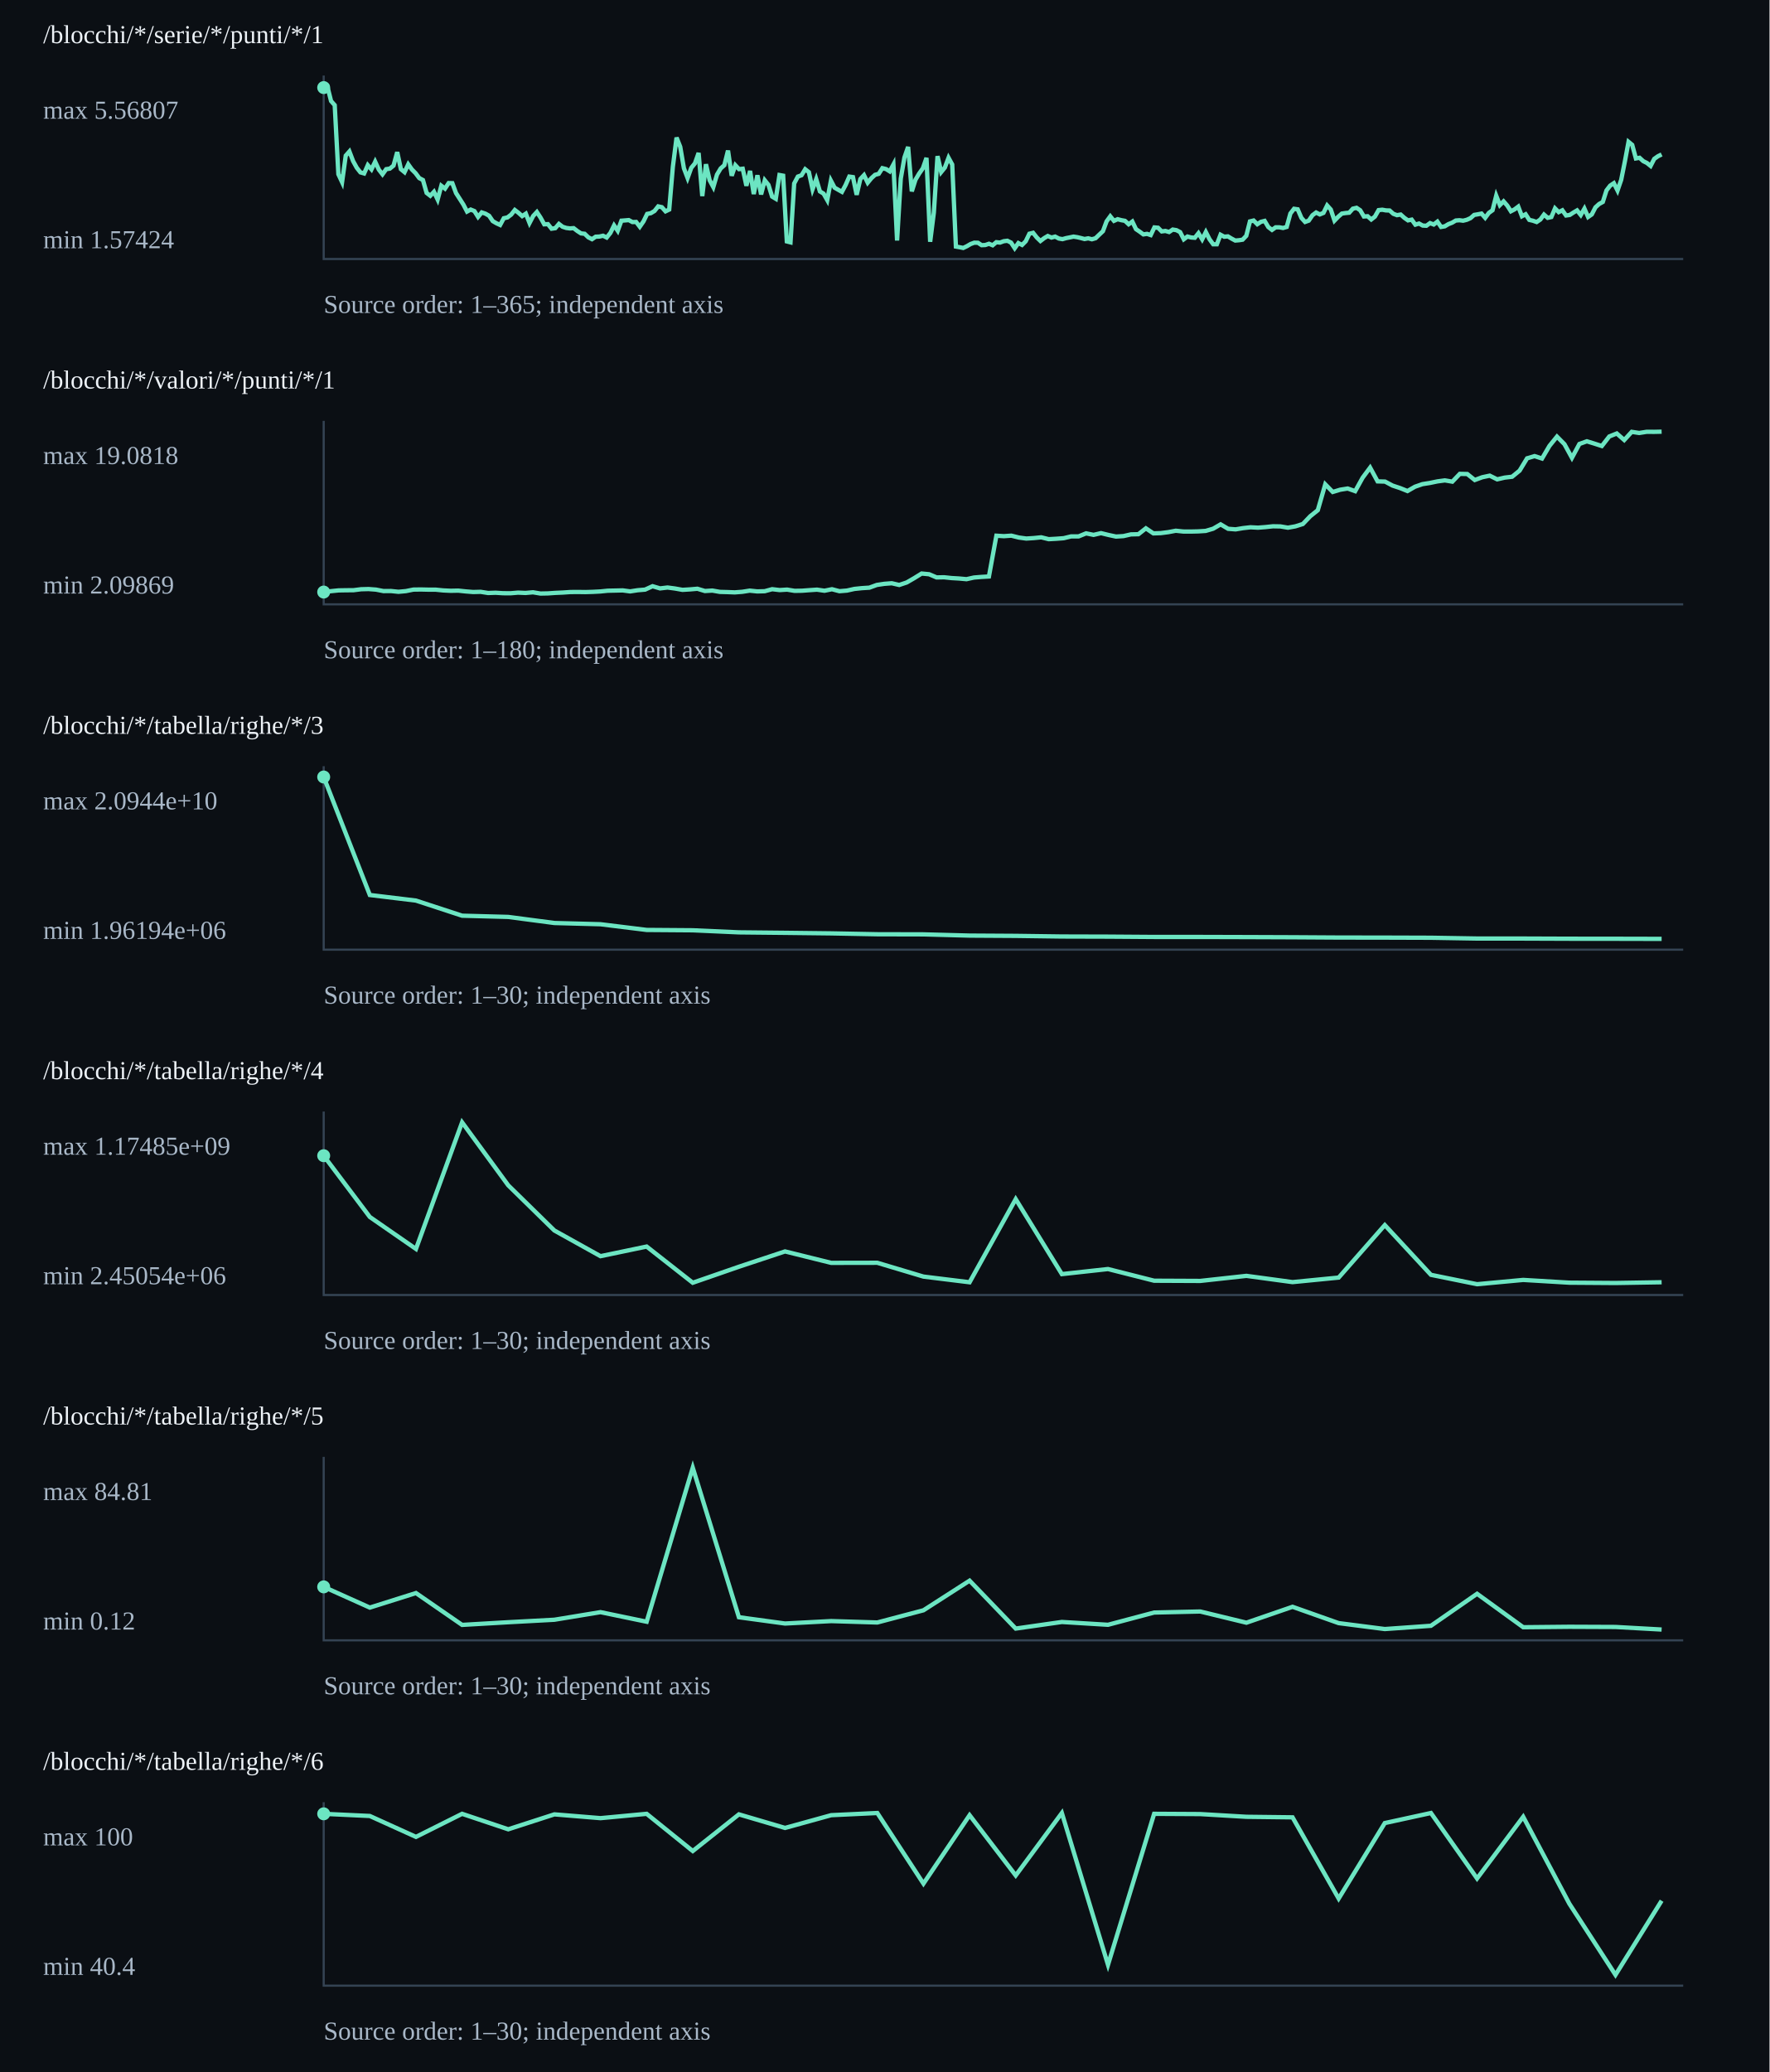
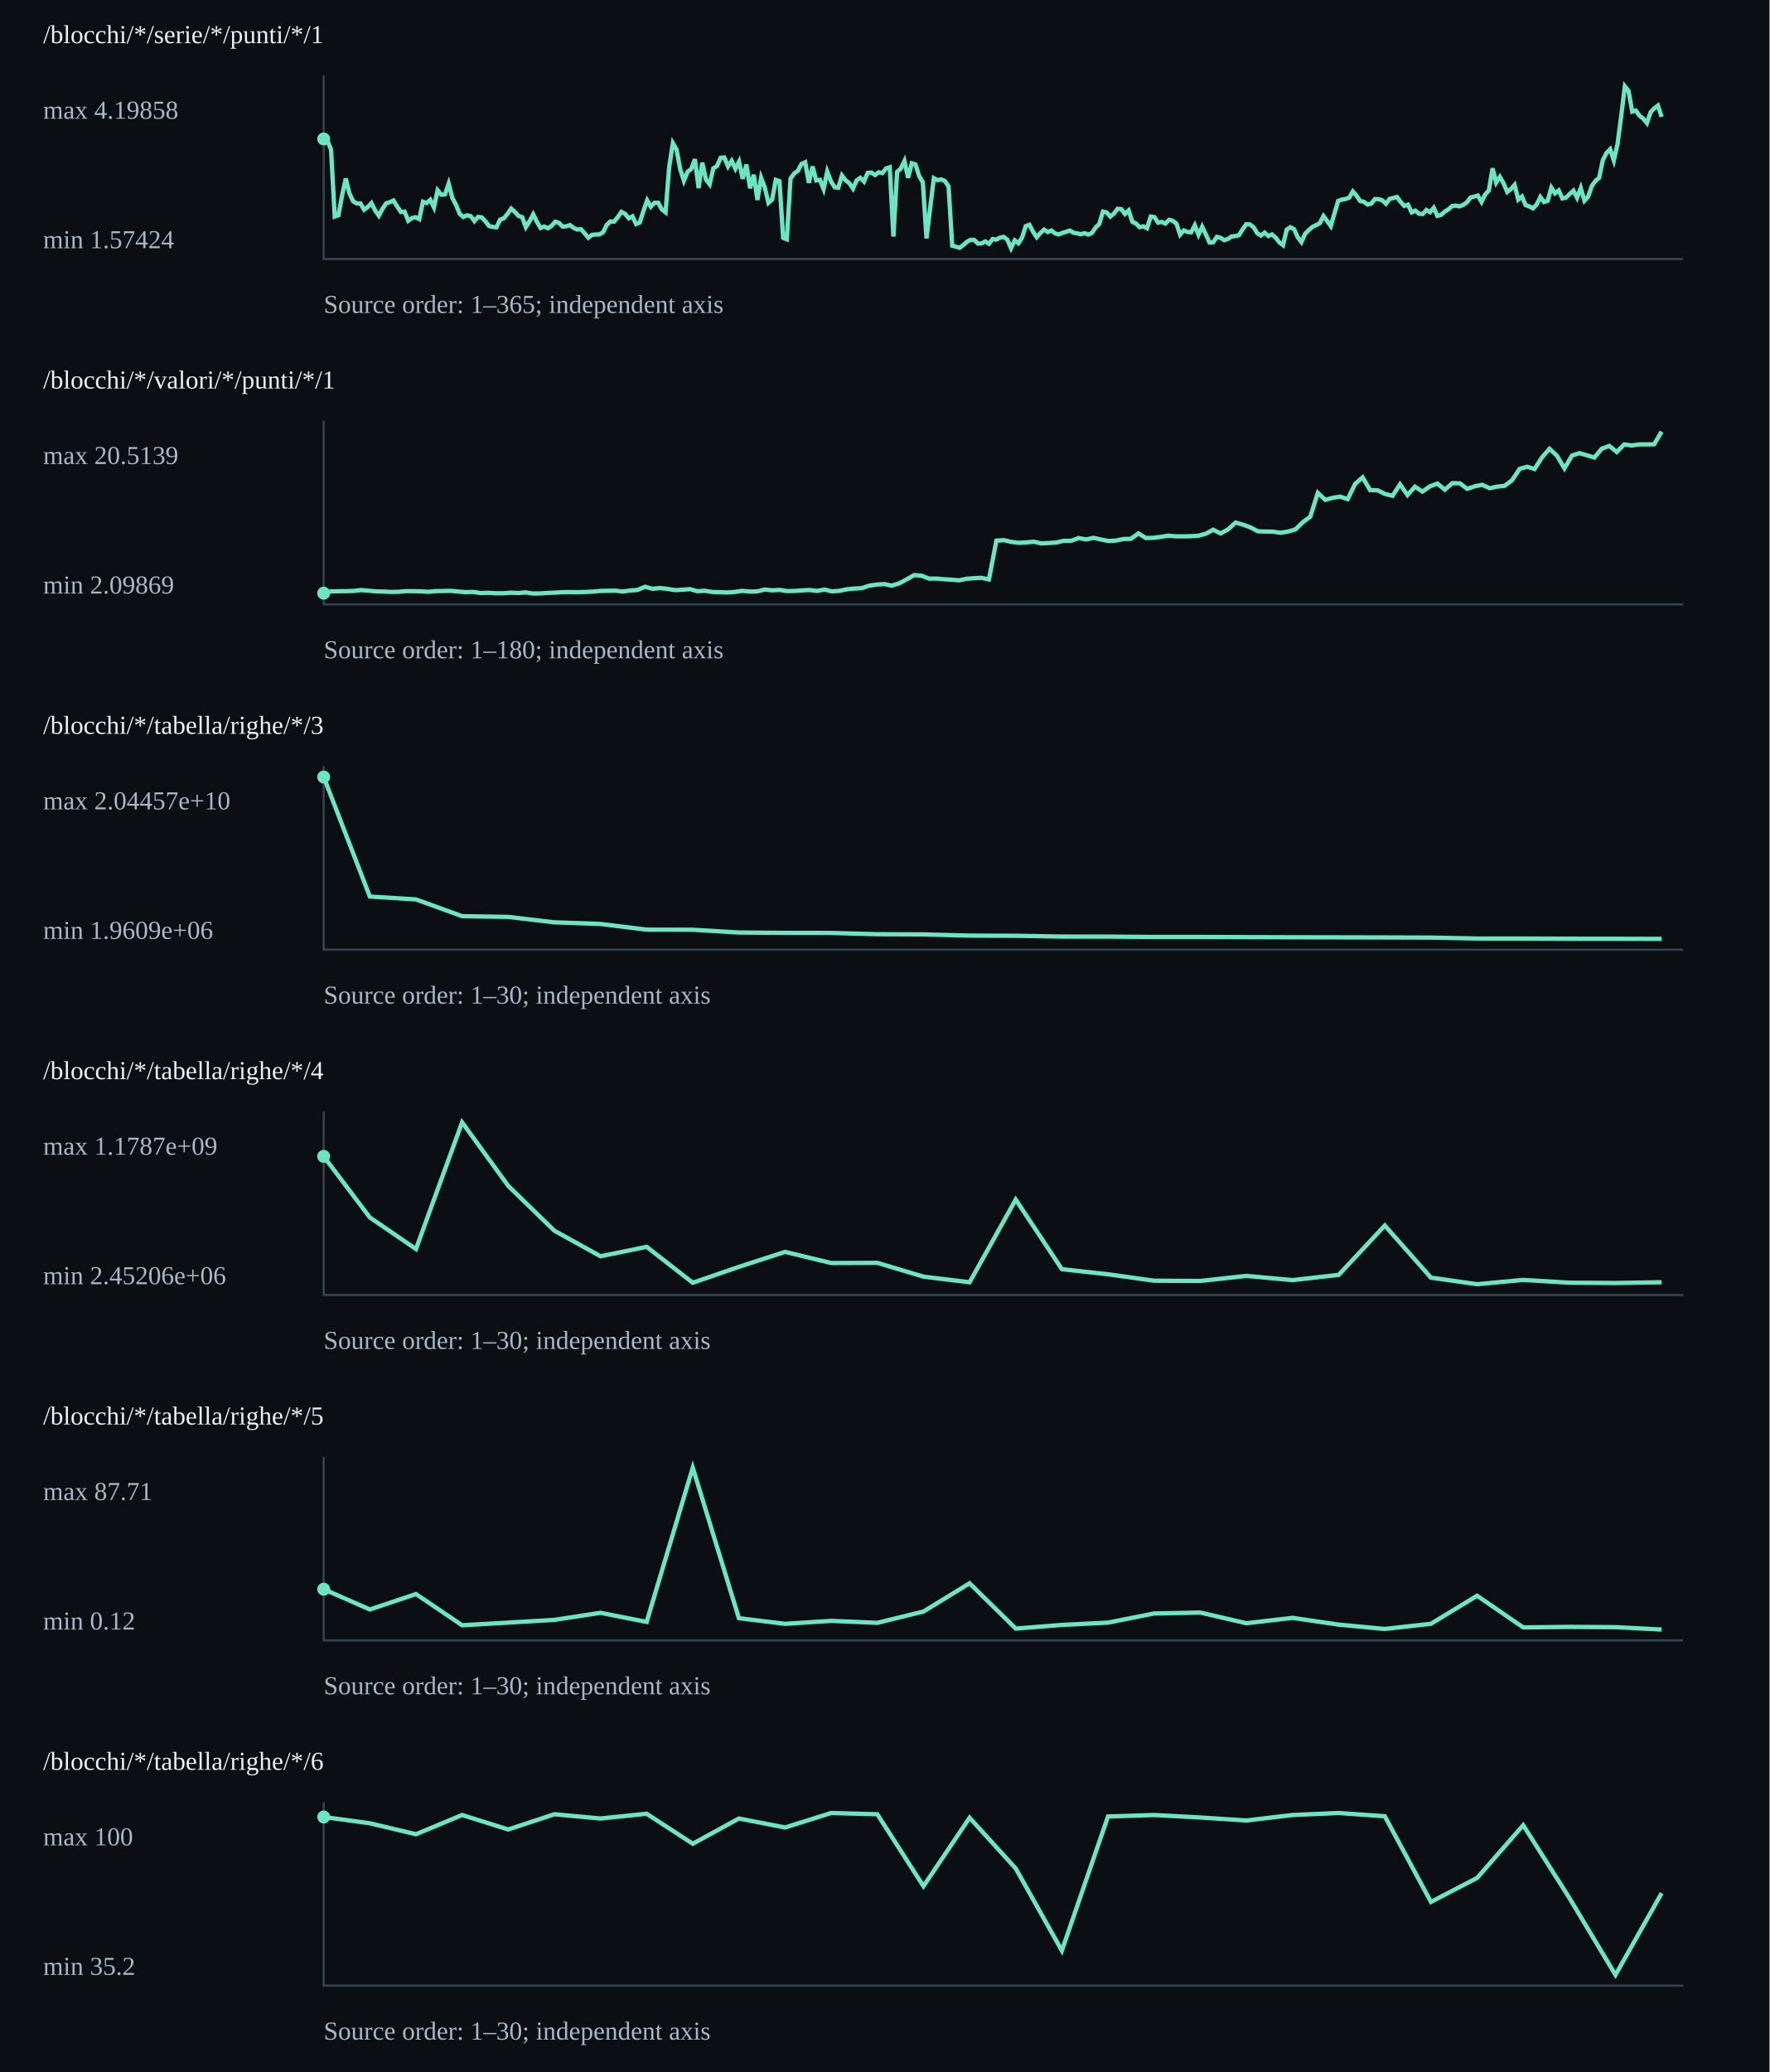
<svg xmlns="http://www.w3.org/2000/svg" viewBox="0 0 820 960" role="img">
  <rect width="100%" height="100%" fill="#0B0F14" />
  <text x="20" y="20" fill="#edf2f7" font-size="12">/blocchi/*/serie/*/punti/*/1</text>
-   <text x="20" y="55" fill="#a9b8c8" font-size="12">max 5.56807</text>
+   <text x="20" y="55" fill="#a9b8c8" font-size="12">max 4.19858</text>
  <text x="20" y="115" fill="#a9b8c8" font-size="12">min 1.57424</text>
  <path d="M150 35V120H780" fill="none" stroke="#344353" />
-   <polyline points="150.00,40.58 151.70,40.00 153.41,46.80 155.11,48.73 156.81,80.73 158.52,84.39 160.22,72.11 161.92,70.18 163.63,74.64 165.33,77.72 167.03,79.87 168.74,80.36 170.44,76.51 172.14,78.47 173.85,74.90 175.55,78.58 177.25,80.77 178.96,78.38 180.66,78.12 182.36,76.73 184.07,70.48 185.77,78.37 187.47,79.77 189.18,76.15 190.88,78.53 192.58,80.24 194.29,82.52 195.99,83.41 197.69,89.38 199.40,90.71 201.10,88.86 202.80,92.44 204.51,86.07 206.21,87.39 207.91,84.82 209.62,84.87 211.32,89.45 213.02,92.09 214.73,94.77 216.43,98.03 218.13,97.10 219.84,97.79 221.54,100.50 223.24,98.42 224.95,98.99 226.65,99.96 228.35,102.45 230.05,103.44 231.76,104.23 233.46,101.11 235.16,100.74 236.87,99.44 238.57,97.30 240.27,98.60 241.98,100.12 243.68,99.00 245.38,103.32 247.09,100.05 248.79,98.24 250.49,100.82 252.20,103.93 253.90,103.84 255.60,105.96 257.31,105.72 259.01,103.75 260.71,105.06 262.42,105.61 264.12,105.83 265.82,105.70 267.53,107.02 269.23,108.13 270.93,108.32 272.64,109.96 274.34,110.82 276.04,109.67 277.75,109.60 279.45,109.22 281.15,110.05 282.86,107.92 284.56,104.44 286.26,106.92 287.97,102.25 289.67,102.12 291.37,101.97 293.08,102.89 294.78,102.83 296.48,105.05 298.19,102.59 299.89,99.11 301.59,98.77 303.30,97.75 305.00,95.62 306.70,95.99 308.41,97.92 310.11,97.10 311.81,77.25 313.52,63.74 315.22,68.02 316.92,77.94 318.63,82.48 320.33,77.76 322.03,75.70 323.74,70.86 325.44,90.85 327.14,76.08 328.85,83.52 330.55,86.67 332.25,80.90 333.96,78.05 335.66,76.54 337.36,69.76 339.07,81.42 340.77,76.55 342.47,78.37 344.18,78.18 345.88,86.07 347.58,79.19 349.29,89.91 350.99,81.20 352.69,90.08 354.40,83.55 356.10,85.66 357.80,91.08 359.51,92.10 361.21,81.09 362.91,81.40 364.62,111.86 366.32,112.29 368.02,85.01 369.73,81.81 371.43,81.20 373.13,78.42 374.84,79.77 376.54,87.68 378.24,83.00 379.95,88.68 381.65,89.72 383.35,92.72 385.05,83.70 386.76,86.96 388.46,87.93 390.16,88.89 391.87,85.69 393.57,81.82 395.27,82.06 396.98,90.25 398.68,82.96 400.38,81.15 402.09,84.65 403.79,82.57 405.49,81.01 407.20,80.54 408.90,77.91 410.60,78.33 412.31,79.40 414.01,76.23 415.71,111.44 417.42,82.76 419.12,72.96 420.82,68.06 422.53,88.67 424.23,83.28 425.93,80.43 427.64,78.00 429.34,73.14 431.04,112.02 432.75,98.48 434.45,72.33 436.15,79.73 437.86,77.62 439.56,73.10 441.26,76.22 442.97,114.24 444.67,114.54 446.37,114.88 448.08,114.06 449.78,113.06 451.48,112.44 453.19,112.48 454.89,113.60 456.59,113.52 458.30,112.94 460.00,113.64 461.70,112.21 463.41,112.39 465.11,111.76 466.81,111.55 468.52,112.41 470.22,115.00 471.92,112.62 473.63,113.49 475.33,111.78 477.03,108.28 478.74,107.87 480.44,110.02 482.14,111.66 483.85,110.35 485.55,109.34 487.25,110.07 488.96,109.62 490.66,110.51 492.36,110.80 494.07,110.32 495.77,109.99 497.47,109.63 499.18,109.89 500.88,110.29 502.58,110.74 504.29,110.42 505.99,110.86 507.69,110.37 509.40,108.72 511.10,107.12 512.80,102.56 514.51,100.22 516.21,102.33 517.91,101.56 519.62,102.01 521.32,102.32 523.02,103.90 524.73,102.65 526.43,106.18 528.13,107.33 529.84,108.60 531.54,108.35 533.24,108.92 534.95,105.37 536.65,105.52 538.35,107.22 540.05,107.00 541.76,107.50 543.46,106.36 545.16,106.64 546.87,107.54 548.57,110.87 550.27,109.59 551.98,110.03 553.68,110.16 555.38,108.04 557.09,110.89 558.79,107.51 560.49,110.83 562.20,113.17 563.90,113.18 565.60,108.76 567.31,109.68 569.01,109.51 570.71,110.54 572.42,111.45 574.12,111.31 575.82,111.05 577.53,109.26 579.23,102.58 580.93,102.17 582.64,103.89 584.34,102.77 586.04,102.35 587.75,105.22 589.45,106.52 591.15,105.32 592.86,105.32 594.56,105.63 596.26,105.15 597.97,98.93 599.67,96.74 601.37,96.99 603.08,100.96 604.78,102.84 606.48,102.22 608.19,99.73 609.89,98.46 611.59,99.34 613.30,98.64 615.00,95.20 616.70,97.08 618.41,102.21 620.11,100.45 621.81,98.96 623.52,98.70 625.22,98.55 626.92,96.68 628.63,96.29 630.33,97.43 632.03,100.30 633.74,100.18 635.44,101.69 637.14,100.35 638.85,97.35 640.55,97.17 642.25,97.48 643.96,97.53 645.66,99.05 647.36,99.69 649.07,99.40 650.77,100.92 652.47,102.11 654.18,101.76 655.88,104.09 657.58,103.57 659.29,104.51 660.99,104.60 662.69,103.37 664.40,104.02 666.10,102.69 667.80,105.15 669.51,104.86 671.21,103.84 672.91,103.18 674.62,102.17 676.32,102.04 678.02,102.26 679.73,101.83 681.43,101.07 683.13,99.58 684.84,99.29 686.54,98.96 688.24,100.92 689.95,98.63 691.65,97.41 693.35,90.67 695.05,95.02 696.76,93.30 698.46,95.23 700.16,97.89 701.87,97.00 703.57,95.73 705.27,100.19 706.98,99.28 708.68,101.88 710.38,102.27 712.09,102.87 713.79,101.72 715.49,99.42 717.20,100.93 718.90,100.56 720.60,96.55 722.31,98.29 724.01,97.43 725.71,99.84 727.42,99.59 729.12,98.48 730.82,97.48 732.53,99.62 734.23,96.66 735.93,100.53 737.64,99.34 739.34,96.06 741.04,94.51 742.75,93.57 744.45,88.22 746.15,86.01 747.86,84.87 749.56,88.26 751.26,83.33 752.97,74.82 754.67,65.72 756.37,67.13 758.08,73.40 759.78,73.10 761.48,74.66 763.19,75.51 764.89,76.88 766.59,73.60 768.30,72.39 770.00,71.56" fill="none" stroke="#6ce5c2" stroke-width="2" />
-   <circle cx="150" cy="40.58" r="3" fill="#6ce5c2" />
+   <polyline points="150.00,64.37 151.70,65.09 153.41,69.31 155.11,100.34 156.81,99.75 158.52,90.60 160.22,82.70 161.92,89.60 163.63,93.24 165.33,94.26 167.03,94.26 168.74,97.18 170.44,95.89 172.14,94.10 173.85,97.54 175.55,99.93 177.25,96.70 178.96,94.19 180.66,93.66 182.36,92.90 184.07,95.68 185.77,98.22 187.47,98.04 189.18,102.29 190.88,101.06 192.58,100.63 194.29,101.52 195.99,93.48 197.69,94.08 199.40,92.60 201.10,96.07 202.80,88.16 204.51,90.21 206.21,90.07 207.91,85.10 209.62,91.70 211.32,94.92 213.02,99.09 214.73,100.56 216.43,99.76 218.13,100.14 219.84,102.42 221.54,100.49 223.24,100.71 224.95,102.55 226.65,104.73 228.35,105.16 230.05,105.30 231.76,101.77 233.46,101.17 235.16,99.14 236.87,96.65 238.57,98.18 240.27,100.03 241.98,100.60 243.68,105.21 245.38,102.55 247.09,99.32 248.79,102.74 250.49,105.63 252.20,104.96 253.90,105.76 255.60,104.65 257.31,102.73 259.01,103.23 260.71,104.99 262.42,104.85 264.12,104.29 265.82,105.60 267.53,106.34 269.23,106.22 270.93,108.09 272.64,110.16 274.34,108.83 276.04,108.66 277.75,108.61 279.45,107.64 281.15,104.22 282.86,102.58 284.56,102.70 286.26,100.63 287.97,98.17 289.67,99.09 291.37,101.15 293.08,100.25 294.78,103.83 296.48,103.07 298.19,97.73 299.89,92.84 301.59,95.77 303.30,93.96 305.00,93.94 306.70,97.02 308.41,98.35 310.11,77.37 311.81,66.32 313.52,69.28 315.22,78.42 316.92,83.75 318.63,79.59 320.33,78.30 322.03,73.75 323.74,87.13 325.44,75.34 327.14,83.14 328.85,85.38 330.55,77.99 332.25,76.96 333.96,73.09 335.66,72.95 337.36,77.15 339.07,74.55 340.77,78.20 342.47,74.89 344.18,82.85 345.88,76.23 347.58,87.22 349.29,80.95 350.99,92.64 352.69,82.36 354.40,86.88 356.10,94.00 357.80,92.50 359.51,83.34 361.21,83.95 362.91,110.21 364.62,110.87 366.32,82.77 368.02,80.37 369.73,79.15 371.43,75.99 373.13,75.18 374.84,84.72 376.54,77.14 378.24,83.62 379.95,83.33 381.65,87.56 383.35,79.50 385.05,83.97 386.76,86.75 388.46,86.97 390.16,81.32 391.87,83.53 393.57,84.85 395.27,87.37 396.98,83.54 398.68,82.39 400.38,84.12 402.09,80.09 403.79,79.95 405.49,81.09 407.20,79.82 408.90,80.19 410.60,78.04 412.31,77.51 414.01,109.58 415.71,79.70 417.42,78.10 419.12,74.58 420.82,82.36 422.53,75.66 424.23,76.19 425.93,81.53 427.64,84.44 429.34,110.46 431.04,96.41 432.75,82.54 434.45,83.47 436.15,83.13 437.86,83.85 439.56,86.39 441.26,113.85 442.97,114.30 444.67,114.81 446.37,113.57 448.08,112.04 449.78,111.10 451.48,111.16 453.19,112.86 454.89,112.75 456.59,111.86 458.30,112.93 460.00,110.75 461.70,111.03 463.41,110.07 465.11,109.76 466.81,111.05 468.52,115.00 470.22,111.38 471.92,112.71 473.63,110.10 475.33,104.77 477.03,104.15 478.74,107.42 480.44,109.91 482.14,107.93 483.85,106.39 485.55,107.50 487.25,106.81 488.96,108.16 490.66,108.61 492.36,107.88 494.07,107.38 495.77,106.83 497.47,107.82 499.18,108.13 500.88,108.52 502.58,108.03 504.29,108.70 505.99,107.96 507.69,105.44 509.40,103.80 511.10,98.04 512.80,98.42 514.51,100.35 516.21,98.92 517.91,96.72 519.62,96.89 521.32,99.12 523.02,97.51 524.73,102.78 526.43,103.58 528.13,105.26 529.84,104.88 531.54,105.75 533.24,100.35 534.95,100.57 536.65,103.16 538.35,102.82 540.05,103.59 541.76,101.85 543.46,102.28 545.16,103.64 546.87,108.72 548.57,106.76 550.27,107.44 551.98,107.63 553.68,104.40 555.38,108.74 557.09,105.06 558.79,108.65 560.49,112.34 562.20,112.24 563.90,109.75 565.60,110.16 567.31,111.28 569.01,110.72 570.71,109.59 572.42,109.38 574.12,108.98 575.82,106.27 577.53,103.89 579.23,104.00 580.93,105.30 582.64,108.12 584.34,109.12 586.04,107.79 587.75,109.36 589.45,108.62 591.15,110.09 592.86,112.30 594.56,113.59 596.26,106.42 597.97,105.26 599.67,106.18 601.37,109.91 603.08,112.17 604.78,108.33 606.48,106.60 608.19,105.14 609.89,104.31 611.59,103.41 613.30,100.10 615.00,102.38 616.70,104.76 618.41,98.82 620.11,93.10 621.81,92.49 623.52,92.19 625.22,91.58 626.92,88.70 628.63,90.67 630.33,93.15 632.03,93.49 633.74,94.75 635.44,94.34 637.14,92.22 638.85,92.28 640.55,92.79 642.25,94.41 643.96,92.14 645.66,91.71 647.36,91.26 649.07,93.58 650.77,95.39 652.47,94.85 654.18,98.40 655.88,97.61 657.58,99.03 659.29,99.17 660.99,97.30 662.69,98.29 664.40,96.27 666.10,100.01 667.80,99.58 669.51,98.01 671.21,97.01 672.91,95.47 674.62,95.28 676.32,95.62 678.02,94.95 679.73,93.80 681.43,91.53 683.13,91.10 684.84,90.59 686.54,93.57 688.24,90.09 689.95,88.23 691.65,77.98 693.35,84.59 695.05,81.97 696.76,84.91 698.46,88.96 700.16,87.61 701.87,85.67 703.57,92.46 705.27,91.07 706.98,95.03 708.68,95.63 710.38,96.54 712.09,94.79 713.79,91.29 715.49,93.59 717.20,93.03 718.90,86.93 720.60,89.58 722.31,88.25 724.01,91.93 725.71,91.54 727.42,89.85 729.12,88.34 730.82,91.59 732.53,87.10 734.23,92.99 735.93,91.16 737.64,86.17 739.34,83.81 741.04,82.39 742.75,74.25 744.45,70.89 746.15,69.14 747.86,74.30 749.56,66.80 751.26,53.85 752.97,40.00 754.67,42.15 756.37,51.70 758.08,51.23 759.78,53.66 761.48,54.94 763.19,57.03 764.89,52.02 766.59,50.19 768.30,48.91 770.00,54.16" fill="none" stroke="#6ce5c2" stroke-width="2" />
+   <circle cx="150" cy="64.37" r="3" fill="#6ce5c2" />
  <text x="150" y="145" fill="#a9b8c8" font-size="12">Source order: 1–365; independent axis</text>
  <text x="20" y="180" fill="#edf2f7" font-size="12">/blocchi/*/valori/*/punti/*/1</text>
-   <text x="20" y="215" fill="#a9b8c8" font-size="12">max 19.0818</text>
+   <text x="20" y="215" fill="#a9b8c8" font-size="12">max 20.5139</text>
  <text x="20" y="275" fill="#a9b8c8" font-size="12">min 2.09869</text>
  <path d="M150 195V280H780" fill="none" stroke="#344353" />
-   <polyline points="150.00,274.31 153.46,273.89 156.93,273.54 160.39,273.48 163.85,273.45 167.32,273.01 170.78,272.92 174.25,273.18 177.71,273.86 181.17,273.83 184.64,274.19 188.10,273.87 191.56,273.17 195.03,273.12 198.49,273.20 201.96,273.21 205.42,273.56 208.88,273.72 212.35,273.65 215.81,274.01 219.27,274.29 222.74,274.20 226.20,274.75 229.66,274.63 233.13,274.85 236.59,274.87 240.06,274.58 243.52,274.73 246.98,274.42 250.45,275.00 253.91,274.93 257.37,274.69 260.84,274.54 264.30,274.30 267.77,274.27 271.23,274.32 274.69,274.22 278.16,274.04 281.62,273.69 285.08,273.62 288.55,273.54 292.01,274.00 295.47,273.47 298.94,273.18 302.40,271.60 305.87,272.62 309.33,272.21 312.79,272.67 316.26,273.29 319.72,273.08 323.18,272.78 326.65,273.83 330.11,273.62 333.58,274.23 337.04,274.32 340.50,274.46 343.97,274.19 347.43,273.65 350.89,274.01 354.36,273.92 357.82,272.98 361.28,273.39 364.75,273.18 368.21,273.75 371.68,273.69 375.14,273.43 378.60,273.20 382.07,273.70 385.53,273.00 388.99,273.91 392.46,273.63 395.92,272.86 399.39,272.50 402.85,272.28 406.31,271.02 409.78,270.50 413.24,270.23 416.70,271.03 420.17,269.87 423.63,267.87 427.09,265.73 430.56,266.06 434.02,267.53 437.49,267.46 440.95,267.83 444.41,268.03 447.88,268.35 451.34,267.58 454.80,267.30 458.27,267.10 461.73,248.20 465.20,248.42 468.66,248.18 472.12,249.05 475.59,249.52 479.05,249.30 482.51,248.95 485.98,249.81 489.44,249.62 492.91,249.36 496.37,248.52 499.83,248.52 503.30,247.11 506.76,247.82 510.22,247.01 513.69,247.86 517.15,248.60 520.61,248.38 524.08,247.59 527.54,247.51 531.01,244.78 534.47,247.12 537.93,247.00 541.40,246.55 544.86,245.90 548.32,246.26 551.79,246.28 555.25,246.20 558.72,245.98 562.18,244.96 565.64,242.95 569.11,245.00 572.57,245.27 576.03,244.69 579.50,244.30 582.96,244.48 586.42,244.21 589.89,243.84 593.35,243.90 596.82,244.49 600.28,243.87 603.74,242.78 607.21,239.15 610.67,236.38 614.13,224.39 617.60,227.94 621.06,226.89 624.53,226.34 627.99,227.57 631.45,221.32 634.92,216.66 638.38,223.03 641.84,223.13 645.31,224.98 648.77,226.12 652.23,227.51 655.70,225.51 659.16,224.31 662.63,223.76 666.09,223.04 669.55,222.57 673.02,223.16 676.48,219.55 679.94,219.62 683.41,222.40 686.87,221.12 690.34,220.38 693.80,222.09 697.26,221.29 700.73,220.88 704.19,218.05 707.65,212.35 711.12,211.32 714.58,212.45 718.04,206.57 721.51,202.29 724.97,205.79 728.44,212.11 731.90,205.70 735.36,204.46 738.83,205.53 742.29,206.65 745.75,202.22 749.22,200.84 752.68,203.88 756.15,200.08 759.61,200.61 763.07,200.06 766.54,200.08 770.00,200.00" fill="none" stroke="#6ce5c2" stroke-width="2" />
-   <circle cx="150" cy="274.31" r="3" fill="#6ce5c2" />
+   <polyline points="150.00,274.83 153.46,274.01 156.93,273.93 160.39,273.89 163.85,273.80 167.32,273.39 170.78,273.67 174.25,274.02 177.71,274.07 181.17,274.25 184.64,274.19 188.10,273.89 191.56,273.90 195.03,273.97 198.49,274.20 201.96,273.88 205.42,273.82 208.88,273.75 212.35,274.08 215.81,274.34 219.27,274.26 222.74,274.77 226.20,274.66 229.66,274.86 233.13,274.88 236.59,274.61 240.06,274.76 243.52,274.47 246.98,275.00 250.45,274.94 253.91,274.71 257.37,274.57 260.84,274.35 264.30,274.33 267.77,274.37 271.23,274.28 274.69,274.11 278.16,273.79 281.62,273.73 285.08,273.66 288.55,274.08 292.01,273.59 295.47,273.32 298.94,271.86 302.40,272.80 305.87,272.43 309.33,272.85 312.79,273.42 316.26,273.23 319.72,272.96 323.18,273.92 326.65,273.73 330.11,274.29 333.58,274.38 337.04,274.50 340.50,274.26 343.97,273.76 347.43,274.09 350.89,274.00 354.36,273.14 357.82,273.51 361.28,273.32 364.75,273.85 368.21,273.79 371.68,273.55 375.14,273.34 378.60,273.80 382.07,273.16 385.53,274.00 388.99,273.74 392.46,273.03 395.92,272.69 399.39,272.49 402.85,271.33 406.31,270.85 409.78,270.60 413.24,271.34 416.70,270.27 420.17,268.42 423.63,266.45 427.09,266.75 430.56,268.11 434.02,268.05 437.49,268.39 440.95,268.58 444.41,268.87 447.88,268.16 451.34,267.90 454.80,267.72 458.27,268.47 461.73,250.49 465.20,250.26 468.66,251.07 472.12,251.50 475.59,251.30 479.05,250.98 482.51,251.77 485.98,251.59 489.44,251.35 492.91,250.58 496.37,250.58 499.83,249.28 503.30,249.94 506.76,249.18 510.22,249.97 513.69,250.65 517.15,250.45 520.61,249.72 524.08,249.65 527.54,247.13 531.01,249.29 534.47,249.18 537.93,248.76 541.40,248.17 544.86,248.50 548.32,248.51 551.79,248.44 555.25,248.24 558.72,247.30 562.18,245.44 565.64,247.15 569.11,245.27 572.57,242.12 576.03,243.10 579.50,244.36 582.96,246.18 586.42,246.27 589.89,246.32 593.35,246.85 596.82,246.29 600.28,245.29 603.74,241.94 607.21,239.38 610.67,228.33 614.13,231.60 617.60,230.63 621.06,230.12 624.53,231.26 627.99,224.17 631.45,221.19 634.92,227.07 638.38,227.16 641.84,228.87 645.31,229.72 648.77,224.39 652.23,229.36 655.70,225.50 659.16,227.75 662.63,225.33 666.09,224.06 669.55,226.88 673.02,223.86 676.48,223.93 679.94,226.49 683.41,225.31 686.87,224.62 690.34,226.21 693.80,225.46 697.26,225.09 700.73,222.48 704.19,217.23 707.65,216.27 711.12,217.31 714.58,211.89 718.04,207.95 721.51,211.18 724.97,217.00 728.44,211.09 731.90,209.94 735.36,210.94 738.83,211.97 742.29,207.88 745.75,206.60 749.22,209.41 752.68,205.91 756.15,206.40 759.61,205.89 763.07,205.90 766.54,205.83 770.00,200.00" fill="none" stroke="#6ce5c2" stroke-width="2" />
+   <circle cx="150" cy="274.83" r="3" fill="#6ce5c2" />
  <text x="150" y="305" fill="#a9b8c8" font-size="12">Source order: 1–180; independent axis</text>
  <text x="20" y="340" fill="#edf2f7" font-size="12">/blocchi/*/tabella/righe/*/3</text>
-   <text x="20" y="375" fill="#a9b8c8" font-size="12">max 2.0944e+10</text>
-   <text x="20" y="435" fill="#a9b8c8" font-size="12">min 1.96194e+06</text>
+   <text x="20" y="375" fill="#a9b8c8" font-size="12">max 2.04457e+10</text>
+   <text x="20" y="435" fill="#a9b8c8" font-size="12">min 1.9609e+06</text>
  <path d="M150 355V440H780" fill="none" stroke="#344353" />
-   <polyline points="150.00,360.00 171.38,414.67 192.76,417.26 214.14,424.26 235.52,424.83 256.90,427.65 278.28,428.22 299.66,430.86 321.03,431.02 342.41,431.98 363.79,432.20 385.17,432.45 406.55,432.86 427.93,432.91 449.31,433.48 470.69,433.61 492.07,433.90 513.45,433.96 534.83,434.11 556.21,434.11 577.59,434.17 598.97,434.25 620.34,434.38 641.72,434.41 663.10,434.48 684.48,434.84 705.86,434.85 727.24,434.93 748.62,434.95 770.00,435.00" fill="none" stroke="#6ce5c2" stroke-width="2" />
+   <polyline points="150.00,360.00 171.38,415.38 192.76,416.72 214.14,424.48 235.52,424.83 256.90,427.33 278.28,428.09 299.66,430.73 321.03,430.77 342.41,432.06 363.79,432.22 385.17,432.25 406.55,432.84 427.93,432.93 449.31,433.49 470.69,433.56 492.07,433.93 513.45,433.95 534.83,434.11 556.21,434.11 577.59,434.19 598.97,434.25 620.34,434.29 641.72,434.34 663.10,434.41 684.48,434.84 705.86,434.85 727.24,434.93 748.62,434.95 770.00,435.00" fill="none" stroke="#6ce5c2" stroke-width="2" />
  <circle cx="150" cy="360.00" r="3" fill="#6ce5c2" />
  <text x="150" y="465" fill="#a9b8c8" font-size="12">Source order: 1–30; independent axis</text>
  <text x="20" y="500" fill="#edf2f7" font-size="12">/blocchi/*/tabella/righe/*/4</text>
-   <text x="20" y="535" fill="#a9b8c8" font-size="12">max 1.17485e+09</text>
-   <text x="20" y="595" fill="#a9b8c8" font-size="12">min 2.45054e+06</text>
+   <text x="20" y="535" fill="#a9b8c8" font-size="12">max 1.1787e+09</text>
+   <text x="20" y="595" fill="#a9b8c8" font-size="12">min 2.45206e+06</text>
  <path d="M150 515V600H780" fill="none" stroke="#344353" />
-   <polyline points="150.00,535.46 171.38,563.85 192.76,578.66 214.14,520.00 235.52,549.19 256.90,570.12 278.28,582.01 299.66,577.55 321.03,594.32 342.41,586.91 363.79,579.81 385.17,585.11 406.55,585.07 427.93,591.47 449.31,594.10 470.69,555.57 492.07,590.32 513.45,587.97 534.83,593.38 556.21,593.48 577.59,591.13 598.97,594.03 620.34,591.93 641.72,567.61 663.10,590.65 684.48,595.00 705.86,593.01 727.24,594.29 748.62,594.44 770.00,594.09" fill="none" stroke="#6ce5c2" stroke-width="2" />
-   <circle cx="150" cy="535.46" r="3" fill="#6ce5c2" />
+   <polyline points="150.00,535.77 171.38,564.07 192.76,578.71 214.14,520.00 235.52,549.46 256.90,570.22 278.28,582.05 299.66,577.69 321.03,594.32 342.41,586.96 363.79,580.02 385.17,585.19 406.55,585.10 427.93,591.49 449.31,594.11 470.69,555.78 492.07,588.03 513.45,590.40 534.83,593.38 556.21,593.49 577.59,591.15 598.97,593.10 620.34,590.68 641.72,567.81 663.10,591.96 684.48,595.00 705.86,593.01 727.24,594.30 748.62,594.44 770.00,594.09" fill="none" stroke="#6ce5c2" stroke-width="2" />
+   <circle cx="150" cy="535.77" r="3" fill="#6ce5c2" />
  <text x="150" y="625" fill="#a9b8c8" font-size="12">Source order: 1–30; independent axis</text>
  <text x="20" y="660" fill="#edf2f7" font-size="12">/blocchi/*/tabella/righe/*/5</text>
-   <text x="20" y="695" fill="#a9b8c8" font-size="12">max 84.81</text>
+   <text x="20" y="695" fill="#a9b8c8" font-size="12">max 87.71</text>
  <text x="20" y="755" fill="#a9b8c8" font-size="12">min 0.12</text>
  <path d="M150 675V760H780" fill="none" stroke="#344353" />
-   <polyline points="150.00,735.23 171.38,744.83 192.76,738.09 214.14,752.85 235.52,751.61 256.90,750.46 278.28,746.94 299.66,751.38 321.03,680.00 342.41,749.30 363.79,752.21 385.17,751.08 406.55,751.73 427.93,746.08 449.31,732.35 470.69,754.55 492.07,751.49 513.45,752.80 534.83,747.12 556.21,746.64 577.59,751.83 598.97,744.46 620.34,752.02 641.72,754.77 663.10,753.26 684.48,738.43 705.86,753.93 727.24,753.72 748.62,753.81 770.00,755.00" fill="none" stroke="#6ce5c2" stroke-width="2" />
-   <circle cx="150" cy="735.23" r="3" fill="#6ce5c2" />
+   <polyline points="150.00,736.31 171.38,745.71 192.76,738.56 214.14,753.02 235.52,751.79 256.90,750.52 278.28,747.25 299.66,751.46 321.03,680.00 342.41,749.74 363.79,752.36 385.17,750.98 406.55,751.89 427.93,746.66 449.31,733.57 470.69,754.55 492.07,752.86 513.45,751.79 534.83,747.56 556.21,747.13 577.59,752.07 598.97,749.59 620.34,752.72 641.72,754.73 663.10,752.34 684.48,739.34 705.86,754.01 727.24,753.77 748.62,753.90 770.00,755.00" fill="none" stroke="#6ce5c2" stroke-width="2" />
+   <circle cx="150" cy="736.31" r="3" fill="#6ce5c2" />
  <text x="150" y="785" fill="#a9b8c8" font-size="12">Source order: 1–30; independent axis</text>
  <text x="20" y="820" fill="#edf2f7" font-size="12">/blocchi/*/tabella/righe/*/6</text>
  <text x="20" y="855" fill="#a9b8c8" font-size="12">max 100</text>
-   <text x="20" y="915" fill="#a9b8c8" font-size="12">min 40.4</text>
+   <text x="20" y="915" fill="#a9b8c8" font-size="12">min 35.2</text>
  <path d="M150 835V920H780" fill="none" stroke="#344353" />
-   <polyline points="150.00,840.38 171.38,841.38 192.76,851.07 214.14,840.38 235.52,847.55 256.90,840.63 278.28,842.39 299.66,840.38 321.03,857.62 342.41,840.63 363.79,846.92 385.17,841.01 406.55,840.00 427.93,872.72 449.31,841.01 470.69,868.94 492.07,840.00 513.45,910.34 534.83,840.38 556.21,840.50 577.59,841.76 598.97,842.01 620.34,879.64 641.72,844.66 663.10,840.00 684.48,870.33 705.86,841.76 727.24,882.03 748.62,915.00 770.00,880.65" fill="none" stroke="#6ce5c2" stroke-width="2" />
-   <circle cx="150" cy="840.38" r="3" fill="#6ce5c2" />
+   <polyline points="150.00,841.85 171.38,844.75 192.76,849.84 214.14,840.93 235.52,847.64 256.90,840.58 278.28,842.55 299.66,840.35 321.03,854.24 342.41,842.55 363.79,846.71 385.17,840.00 406.55,840.58 427.93,873.91 449.31,842.20 470.69,865.69 492.07,903.77 513.45,841.62 534.83,840.93 556.21,842.08 577.59,843.47 598.97,840.93 620.34,840.00 641.72,841.50 663.10,881.20 684.48,870.09 705.86,845.67 727.24,879.35 748.62,915.00 770.00,877.15" fill="none" stroke="#6ce5c2" stroke-width="2" />
+   <circle cx="150" cy="841.85" r="3" fill="#6ce5c2" />
  <text x="150" y="945" fill="#a9b8c8" font-size="12">Source order: 1–30; independent axis</text>
</svg>
